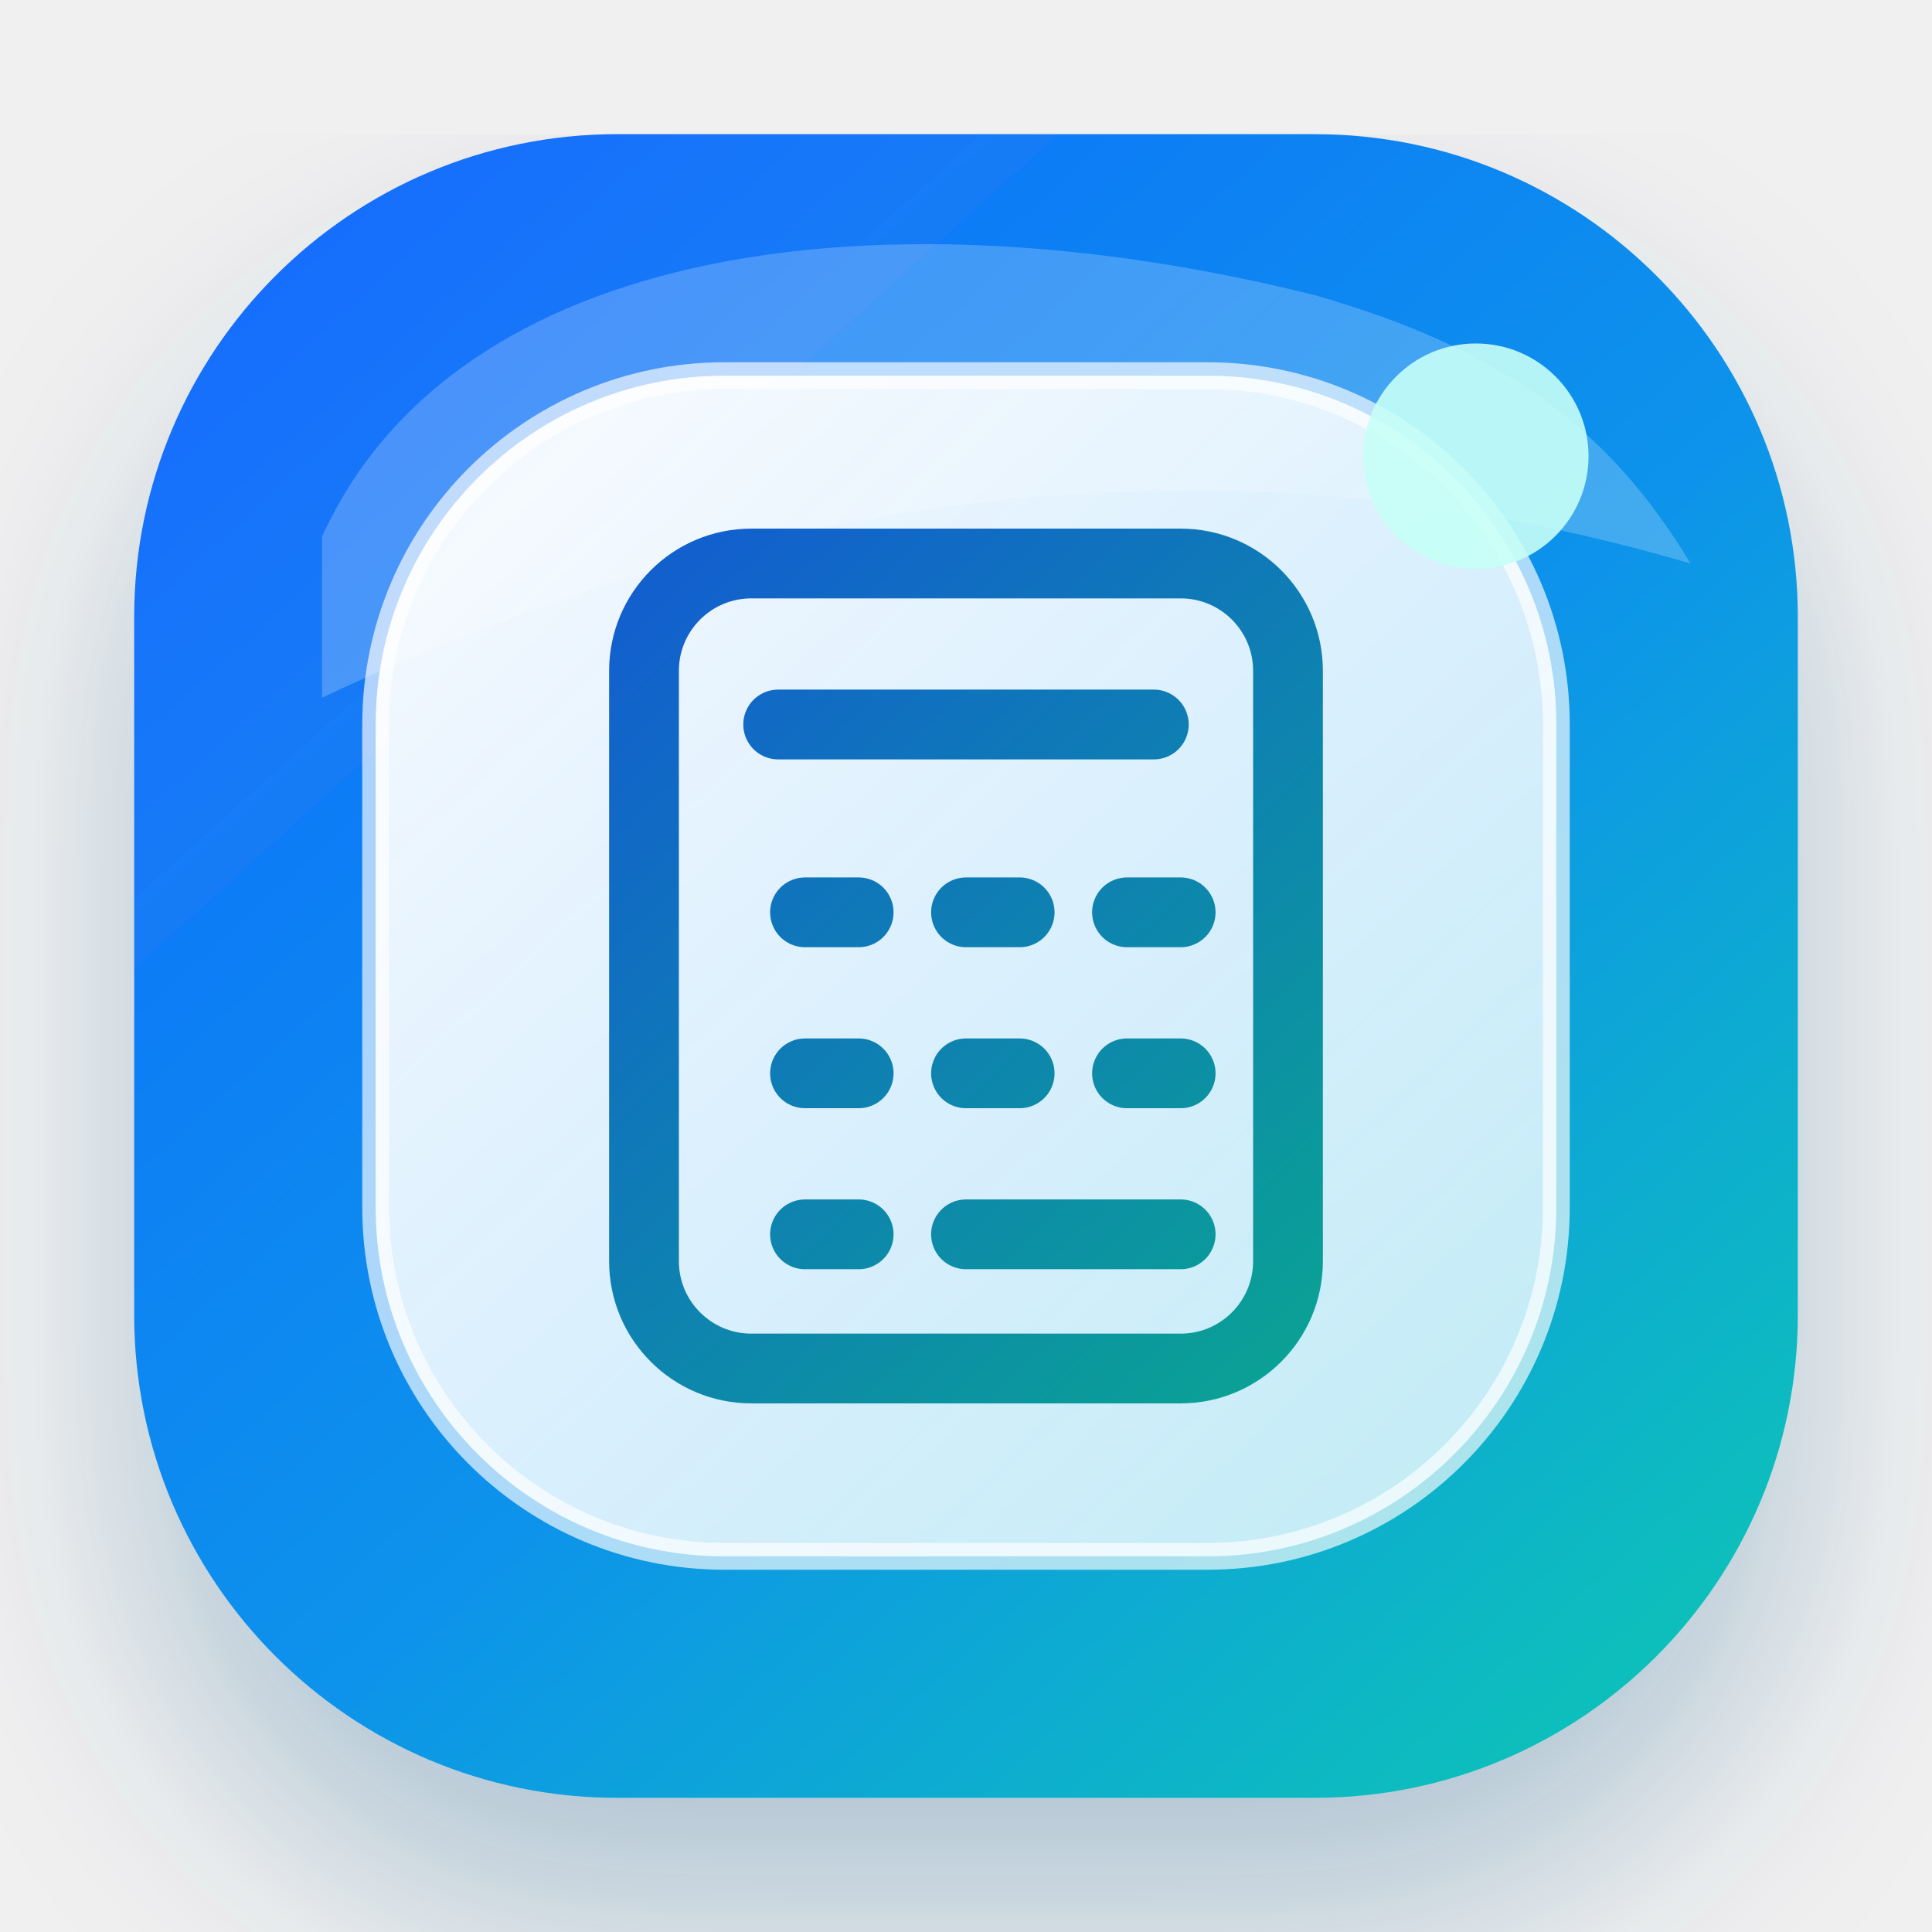
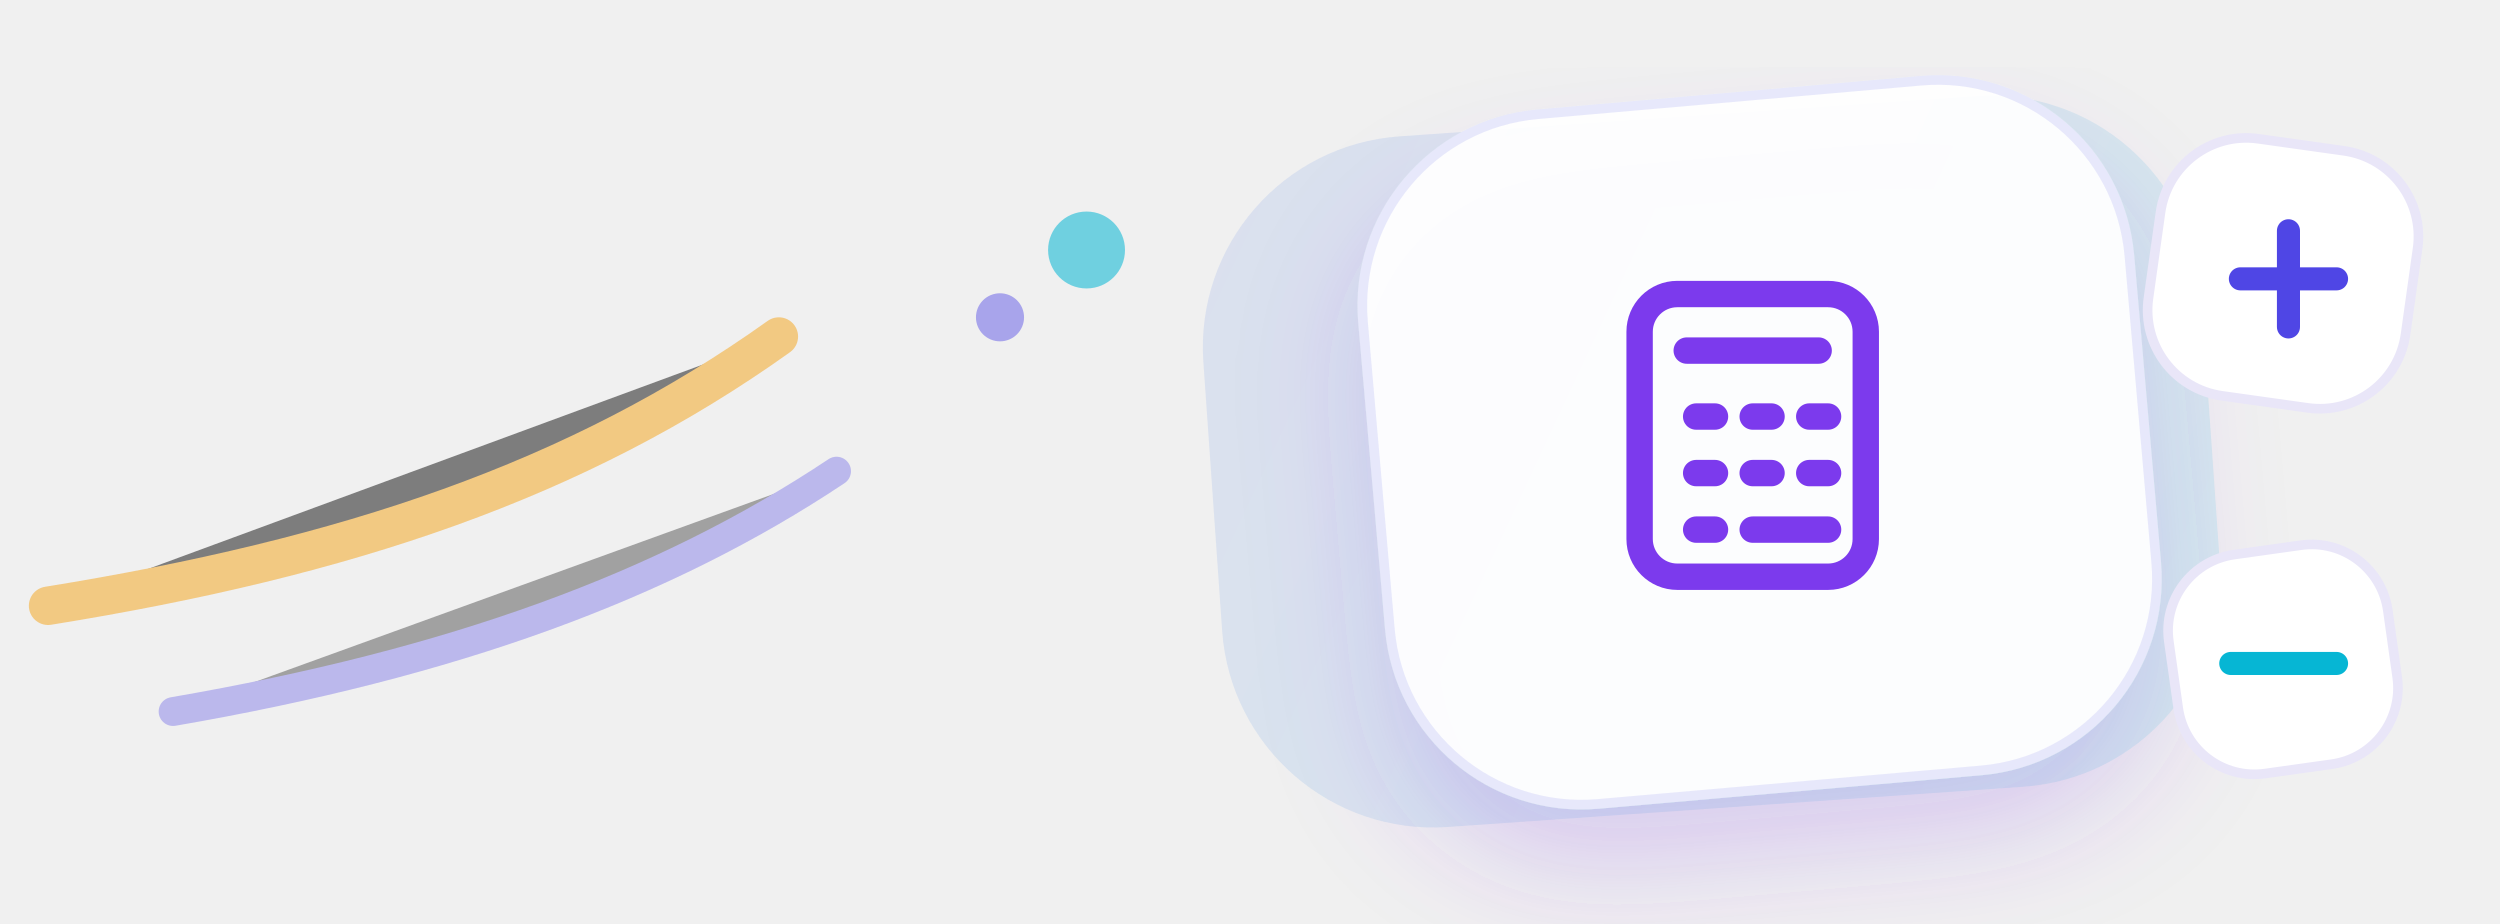
- <svg xmlns="http://www.w3.org/2000/svg" viewBox="0 0 72 72" role="img" aria-label="Calculator Scientific Basic">
+ <svg xmlns="http://www.w3.org/2000/svg" viewBox="0 0 260 96" role="img" aria-label="Calculator Scientific Basic visual">
  <defs>
-     <linearGradient id="bg" x1="8" y1="5" x2="64" y2="67" gradientUnits="userSpaceOnUse">
-       <stop stop-color="#1769ff" />
-       <stop offset=".55" stop-color="#0b93eb" />
-       <stop offset="1" stop-color="#12c7b3" />
+     <linearGradient id="g" x1="76" y1="9" x2="222" y2="90" gradientUnits="userSpaceOnUse">
+       <stop stop-color="#4f46e5" />
+       <stop offset="1" stop-color="#06b6d4" />
    </linearGradient>
-     <linearGradient id="glass" x1="17" y1="15" x2="57" y2="58" gradientUnits="userSpaceOnUse">
-       <stop stop-color="#ffffff" stop-opacity=".96" />
-       <stop offset="1" stop-color="#e8f8ff" stop-opacity=".82" />
+     <linearGradient id="ig" x1="154" y1="18" x2="205" y2="72">
+       <stop stop-color="#7c3aed" />
+       <stop offset="1" stop-color="#06b6d4" />
    </linearGradient>
-     <linearGradient id="ink" x1="23" y1="23" x2="50" y2="51" gradientUnits="userSpaceOnUse">
-       <stop stop-color="#125fce" />
-       <stop offset="1" stop-color="#0aa493" />
-     </linearGradient>
-     <filter id="ds" x="-30%" y="-30%" width="160%" height="175%">
-       <feDropShadow dx="0" dy="5" stdDeviation="4" flood-color="#0c4d84" flood-opacity=".25" />
+     <filter id="d" x="-30%" y="-30%" width="160%" height="180%">
+       <feDropShadow dx="0" dy="7" stdDeviation="6" flood-color="#7c3aed" flood-opacity=".2" />
    </filter>
  </defs>
-   <rect x="5" y="5" width="62" height="62" rx="18" fill="url(#bg)" filter="url(#ds)" />
-   <path d="M12 20C17 9 33 7 49 11c7 2 11 5 14 10-17-5-34-3-51 5z" fill="#fff" opacity=".22" />
-   <rect x="14" y="14" width="44" height="44" rx="13" fill="url(#glass)" stroke="#fff" stroke-opacity=".66" />
-   <circle cx="55" cy="17" r="4.2" fill="#c7fff7" opacity=".9" />
-   <g fill="none" stroke="url(#ink)" stroke-width="2.6" stroke-linecap="round" stroke-linejoin="round">
+   <path d="M5 63c31-5 55-13 76-28" stroke="#f59e0b" stroke-width="4" stroke-linecap="round" opacity=".48" />
+   <path d="M18 74c29-5 51-13 69-25" stroke="#4f46e5" stroke-width="3" stroke-linecap="round" opacity=".33" />
+   <rect x="126" y="12" width="104" height="72" rx="22" fill="url(#g)" opacity=".12" transform="rotate(-4 178 48)" />
+   <rect x="143" y="10" width="80" height="72" rx="20" fill="#fff" fill-opacity=".93" stroke="#e7e8fb" filter="url(#d)" transform="rotate(-5 183 46)" />
+   <g fill="none" stroke="url(#ig)" stroke-width="2.8" stroke-linecap="round" stroke-linejoin="round" transform="translate(147 10) scale(.98)">
    <rect x="24" y="21" width="24" height="30" rx="4" />
    <path d="M29 27h14M30 34h2M36 34h2M42 34h2M30 40h2M36 40h2M42 40h2M30 46h2M36 46h8" />
  </g>
+   <rect x="224" y="15" width="27" height="27" rx="9" fill="#fff" stroke="#e9e6f8" transform="rotate(8 238 28)" />
+   <path d="M233 29h10M238 24v10" stroke="#4f46e5" stroke-width="2.4" stroke-linecap="round" />
+   <rect x="226" y="57" width="23" height="23" rx="8" fill="#fff" stroke="#e9e6f8" transform="rotate(-8 238 69)" />
+   <path d="M232 69h11" stroke="#06b6d4" stroke-width="2.4" stroke-linecap="round" />
+   <circle cx="113" cy="26" r="4" fill="#06b6d4" opacity=".55" />
+   <circle cx="104" cy="33" r="2.5" fill="#4f46e5" opacity=".45" />
</svg>
